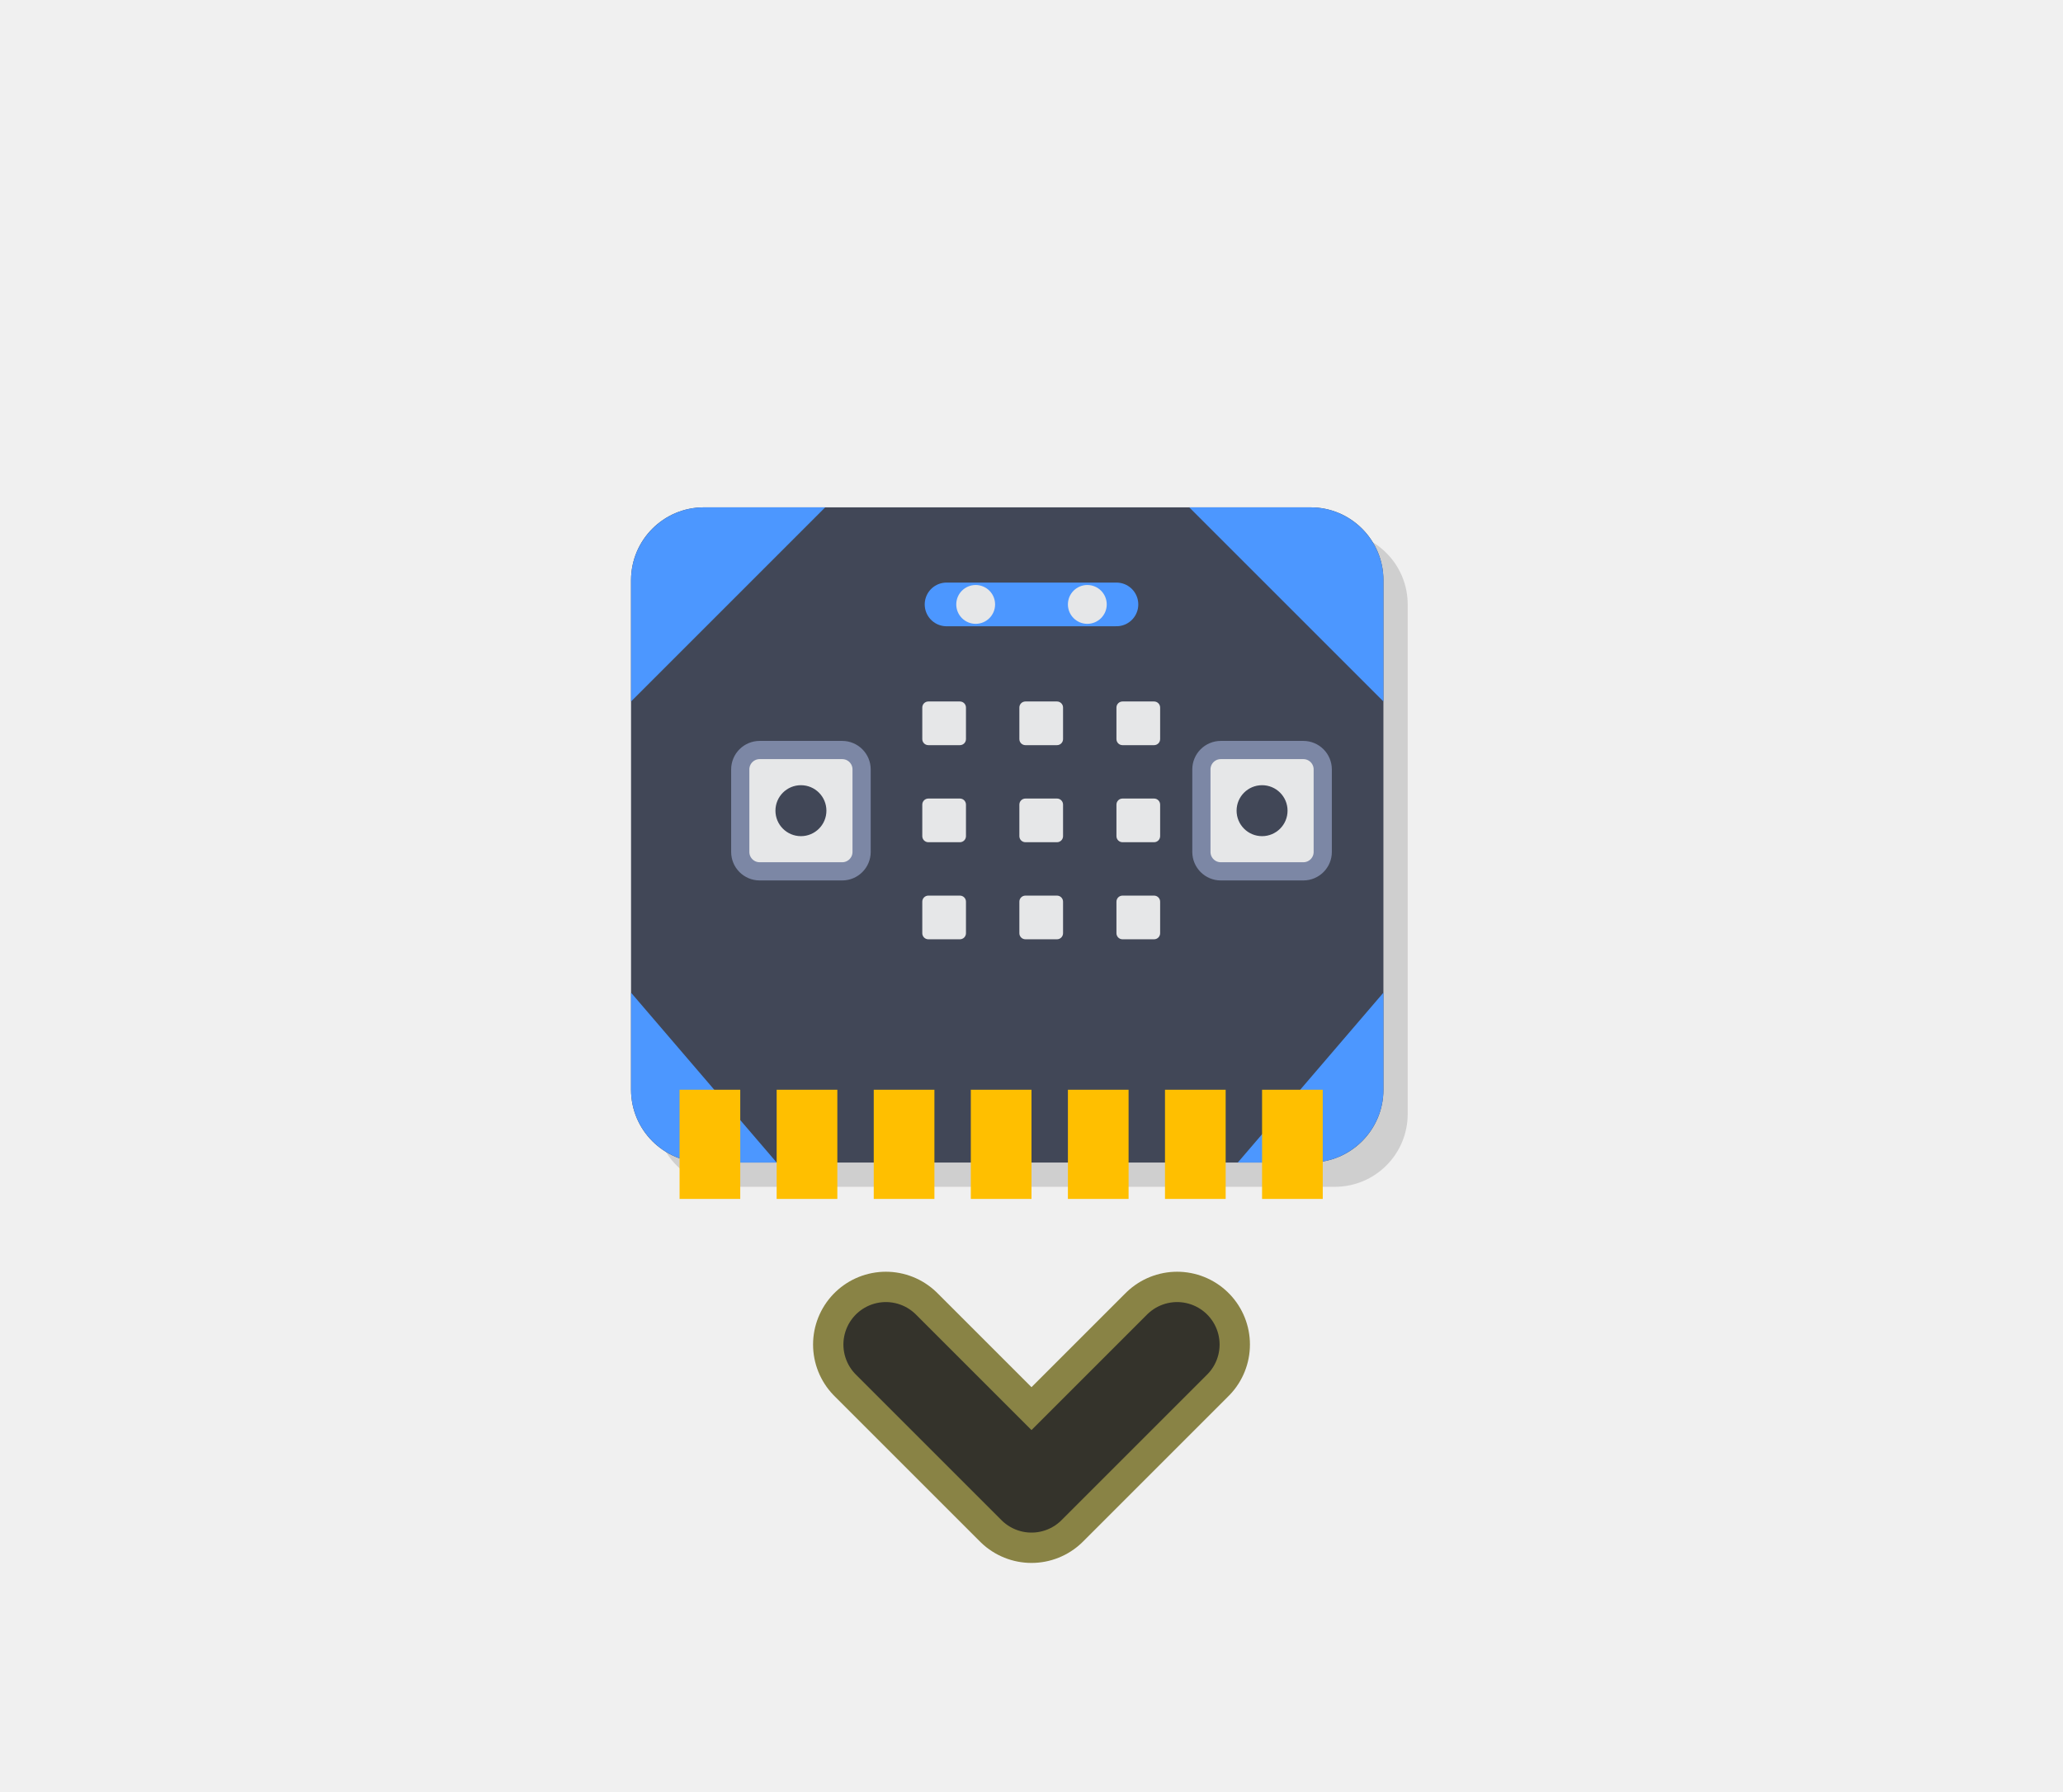
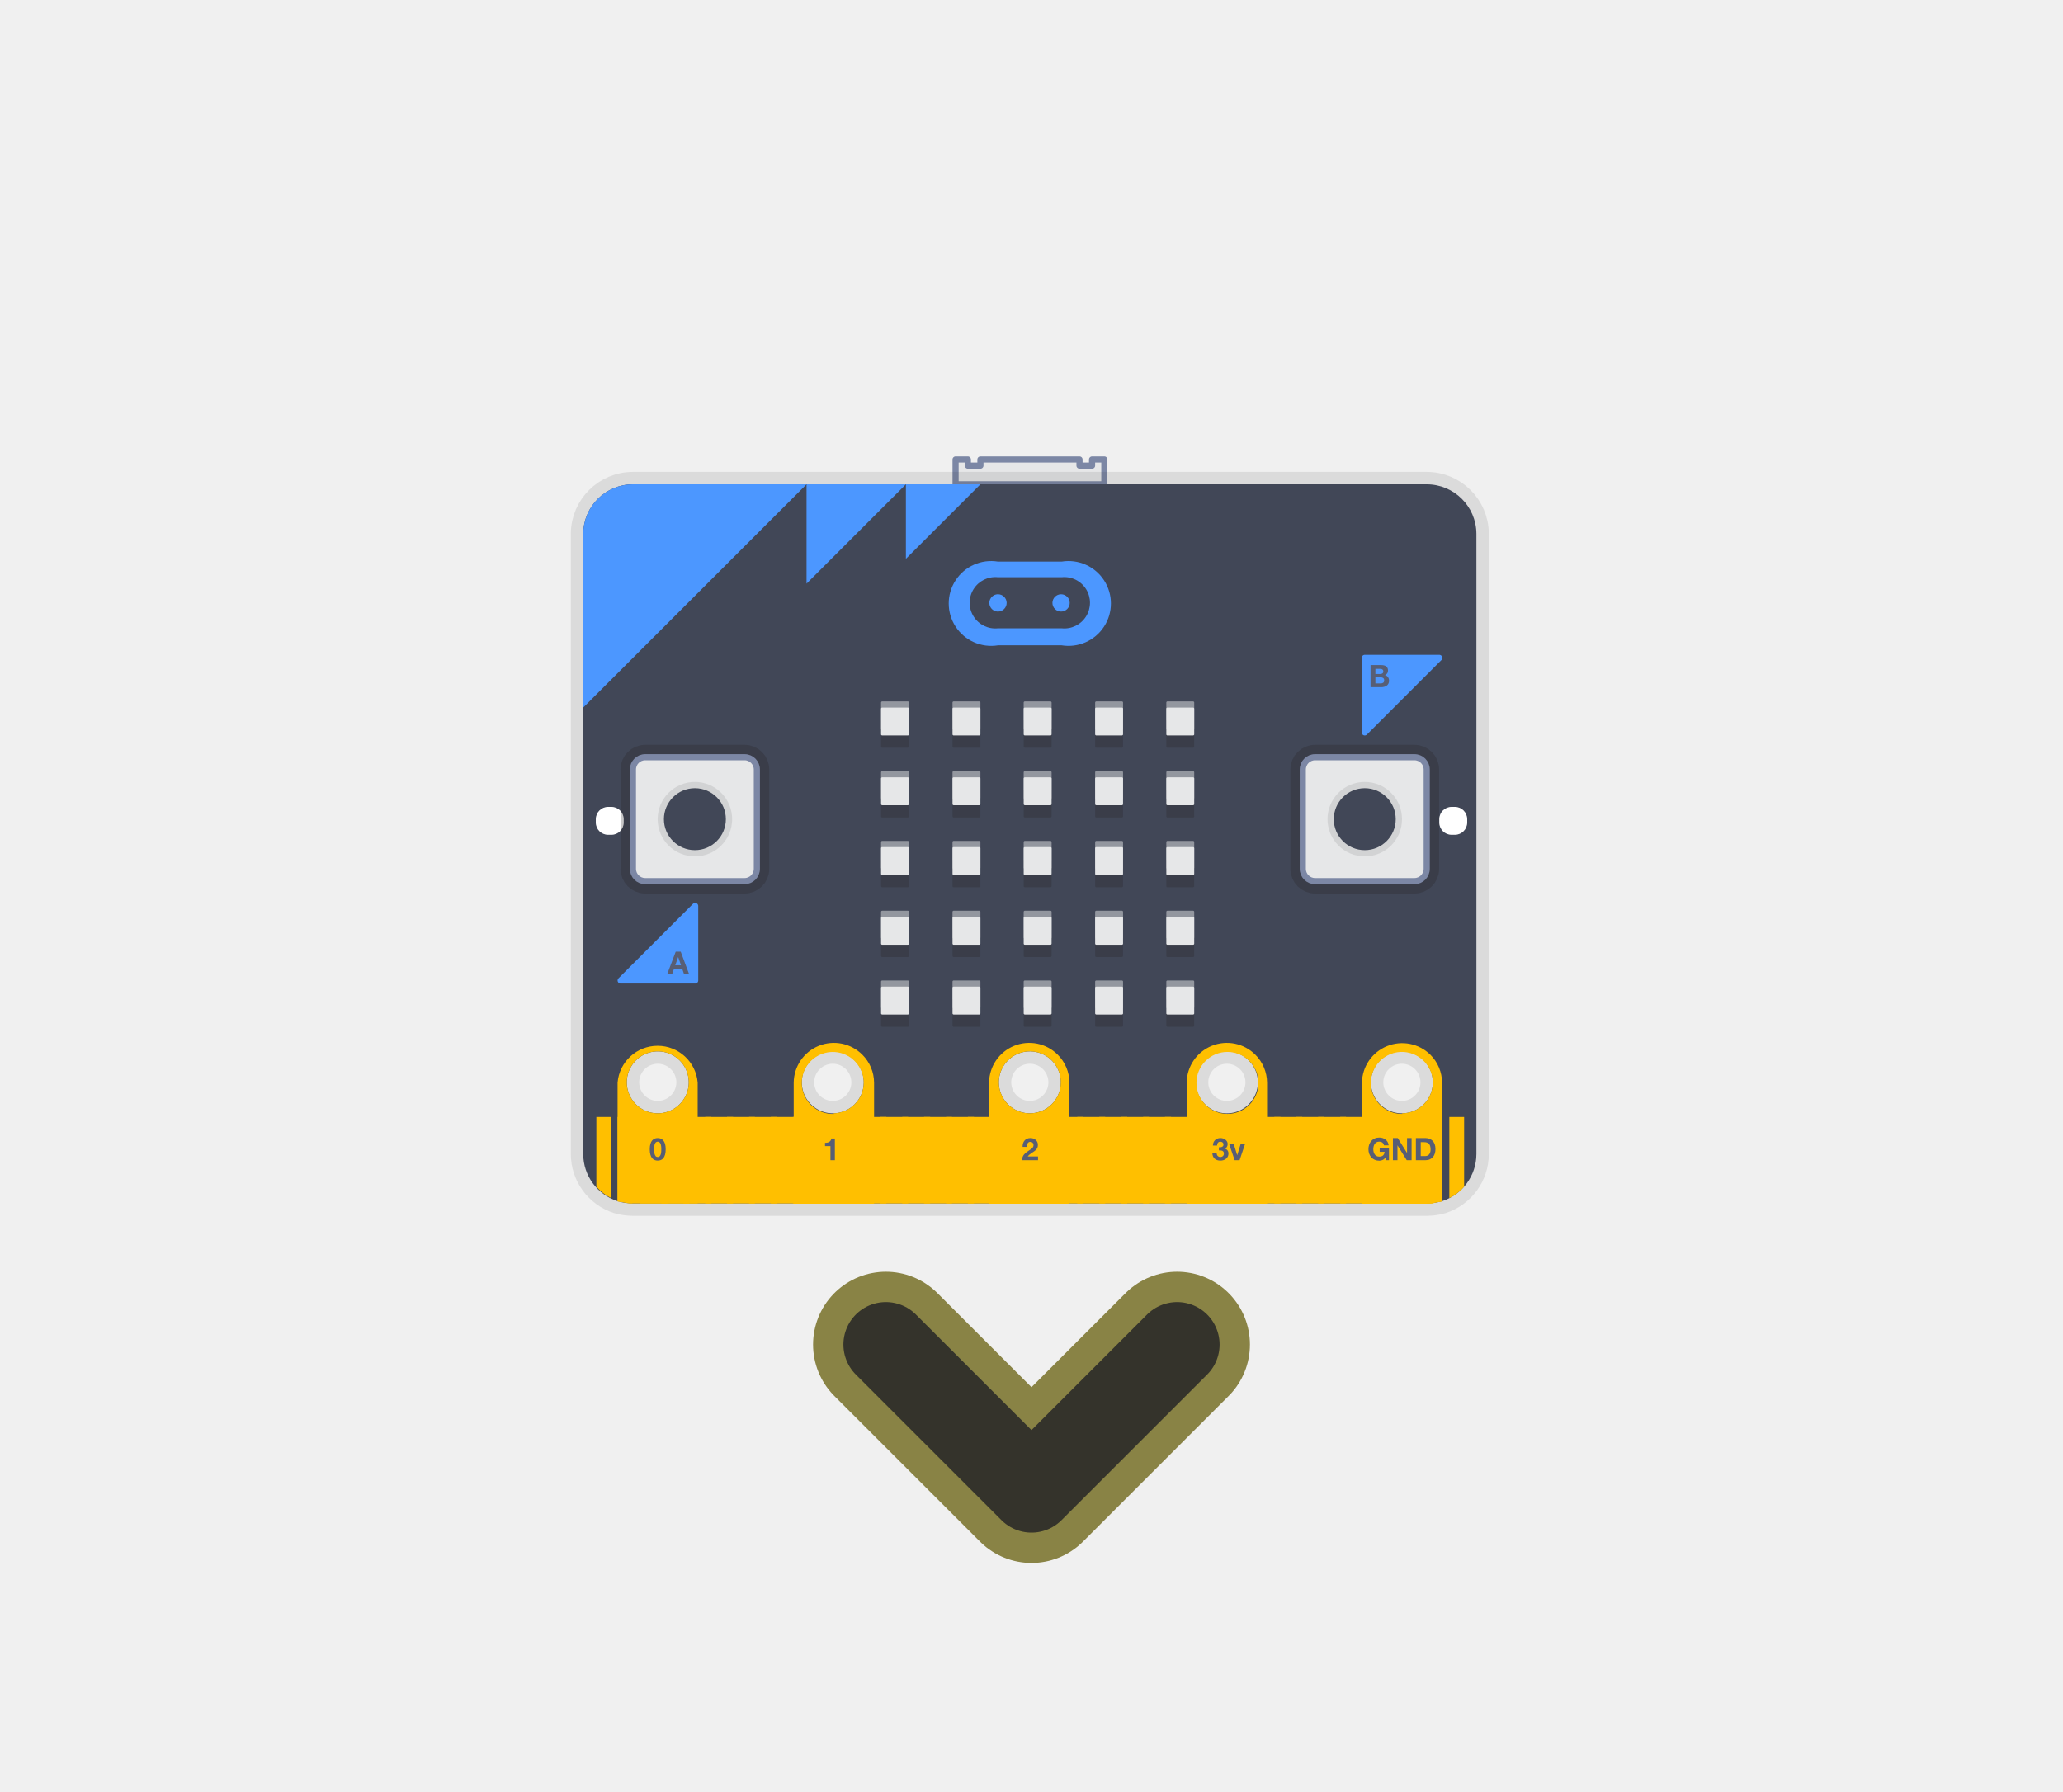
<svg xmlns="http://www.w3.org/2000/svg" width="76" height="66" viewBox="0 0 85 66">
-   <g transform="translate(42.5 33) rotate(0) translate(-42.5 -33)">
-     <rect x="27" y="18" width="31" height="27" rx="3" fill="#231f20" opacity="0.16" />
-     <rect x="26" y="17" width="31" height="27" rx="3" fill="#414757" />
-     <path d="M26 25v-5c0-1.65 1.35-3 3-3h5z" fill="#4c97ff" />
-     <path d="M49 17h5c1.65 0 3 1.35 3 3v5z" fill="#4c97ff" />
-     <path d="M26 37l6 7h-3c-1.65 0-3-1.35-3-3z" fill="#4c97ff" />
-     <path d="M57 37v4c0 1.65-1.35 3-3 3h-3z" fill="#4c97ff" />
-     <rect x="30.5" y="27" width="5" height="5" rx="0.8" fill="#e6e7e8" stroke="#7c87a5" stroke-width="0.75" />
-     <rect x="49.5" y="27" width="5" height="5" rx="0.8" fill="#e6e7e8" stroke="#7c87a5" stroke-width="0.75" />
-     <circle cx="33" cy="29.5" r="1.05" fill="#414757" />
-     <circle cx="52" cy="29.5" r="1.05" fill="#414757" />
-     <g fill="#e6e7e8">
-       <rect x="38" y="25" width="1.8" height="1.8" rx="0.25" />
-       <rect x="42" y="25" width="1.8" height="1.8" rx="0.25" />
-       <rect x="46" y="25" width="1.8" height="1.8" rx="0.25" />
-       <rect x="38" y="29" width="1.8" height="1.8" rx="0.25" />
-       <rect x="42" y="29" width="1.8" height="1.8" rx="0.25" />
-       <rect x="46" y="29" width="1.8" height="1.8" rx="0.25" />
-       <rect x="38" y="33" width="1.8" height="1.8" rx="0.25" />
-       <rect x="42" y="33" width="1.8" height="1.8" rx="0.25" />
-       <rect x="46" y="33" width="1.8" height="1.8" rx="0.25" />
+   <g data-microbit-source="microbit-small" data-microbit-source-sha256="14969a60ff02ae6d1fe734ed2af0fe4256166daf076c23230fe4f36075c21646" transform="translate(42.5 31) scale(1.15) translate(-20 -20)">
+     <g stroke="none" stroke-width="1" fill="none" fill-rule="evenodd">
+       <g transform="translate(3.5, 6)">
+         <polygon stroke="#7C87A5" stroke-width="0.22" fill="#E6E7E8" fill-rule="nonzero" stroke-linecap="round" stroke-linejoin="round" points="19.11 0.11 19.11 1 13.78 1 13.78 0.11 14.22 0.11 14.22 0.33 14.67 0.33 14.67 0.11 18.22 0.11 18.22 0.33 18.67 0.33 18.67 0.11" />
+         <path d="M30.66,1 L2.22,1 C1.241,1 0.446,1.791 0.44,2.77 L0.44,25 C0.441,25.77 0.938,26.452 1.67,26.69 C1.849,26.742 2.034,26.769 2.22,26.77 L30.66,26.77 C30.846,26.769 31.031,26.742 31.21,26.69 C31.942,26.452 32.439,25.77 32.44,25 L32.44,2.77 C32.434,1.791 31.639,1 30.66,1 Z M3.11,23.54 C2.713,23.54 2.347,23.328 2.149,22.985 C1.95,22.642 1.95,22.218 2.149,21.875 C2.347,21.532 2.713,21.32 3.11,21.32 C3.507,21.32 3.873,21.532 4.071,21.875 C4.27,22.218 4.27,22.642 4.071,22.985 C3.873,23.328 3.507,23.54 3.11,23.54 Z M9.38,23.54 C8.93,23.54 8.525,23.268 8.354,22.852 C8.182,22.436 8.279,21.958 8.599,21.642 C8.918,21.325 9.397,21.232 9.812,21.407 C10.226,21.582 10.494,21.99 10.49,22.44 C10.485,23.049 9.989,23.54 9.38,23.54 Z M16.44,23.54 C15.99,23.54 15.585,23.268 15.414,22.852 C15.242,22.436 15.339,21.958 15.659,21.642 C15.978,21.325 16.457,21.232 16.872,21.407 C17.286,21.582 17.554,21.99 17.55,22.44 C17.545,23.049 17.049,23.54 16.44,23.54 Z M23.5,23.54 C23.103,23.54 22.737,23.328 22.539,22.985 C22.34,22.642 22.34,22.218 22.539,21.875 C22.737,21.532 23.103,21.32 23.5,21.32 C23.897,21.32 24.263,21.532 24.461,21.875 C24.66,22.218 24.66,22.642 24.461,22.985 C24.263,23.328 23.897,23.54 23.5,23.54 Z M29.77,23.54 C29.32,23.54 28.915,23.268 28.744,22.852 C28.572,22.436 28.669,21.958 28.989,21.642 C29.308,21.325 29.787,21.232 30.202,21.407 C30.616,21.582 30.884,21.99 30.88,22.44 C30.875,23.049 30.379,23.54 29.77,23.54 Z" stroke="#231F20" stroke-width="0.89" fill="#231F20" fill-rule="nonzero" opacity="0.1" />
+         <path d="M30.66,1 L2.22,1 C1.241,1 0.446,1.791 0.44,2.77 L0.44,25 C0.441,25.77 0.938,26.452 1.67,26.69 C1.849,26.742 2.034,26.769 2.22,26.77 L30.66,26.77 C30.846,26.769 31.031,26.742 31.21,26.69 C31.942,26.452 32.439,25.77 32.44,25 L32.44,2.77 C32.434,1.791 31.639,1 30.66,1 Z M3.11,23.54 C2.713,23.54 2.347,23.328 2.149,22.985 C1.95,22.642 1.95,22.218 2.149,21.875 C2.347,21.532 2.713,21.32 3.11,21.32 C3.507,21.32 3.873,21.532 4.071,21.875 C4.27,22.218 4.27,22.642 4.071,22.985 C3.873,23.328 3.507,23.54 3.11,23.54 Z M9.38,23.54 C8.93,23.54 8.525,23.268 8.354,22.852 C8.182,22.436 8.279,21.958 8.599,21.642 C8.918,21.325 9.397,21.232 9.812,21.407 C10.226,21.582 10.494,21.99 10.49,22.44 C10.485,23.049 9.989,23.54 9.38,23.54 Z M16.44,23.54 C15.99,23.54 15.585,23.268 15.414,22.852 C15.242,22.436 15.339,21.958 15.659,21.642 C15.978,21.325 16.457,21.232 16.872,21.407 C17.286,21.582 17.554,21.99 17.55,22.44 C17.545,23.049 17.049,23.54 16.44,23.54 Z M23.5,23.54 C23.103,23.54 22.737,23.328 22.539,22.985 C22.34,22.642 22.34,22.218 22.539,21.875 C22.737,21.532 23.103,21.32 23.5,21.32 C23.897,21.32 24.263,21.532 24.461,21.875 C24.66,22.218 24.66,22.642 24.461,22.985 C24.263,23.328 23.897,23.54 23.5,23.54 Z M29.77,23.54 C29.32,23.54 28.915,23.268 28.744,22.852 C28.572,22.436 28.669,21.958 28.989,21.642 C29.308,21.325 29.787,21.232 30.202,21.407 C30.616,21.582 30.884,21.99 30.88,22.44 C30.875,23.049 30.379,23.54 29.77,23.54 Z" fill="#414757" fill-rule="nonzero" />
+         <path d="M0.44,9 L0.44,2.77 C0.446,1.791 1.241,1 2.22,1 L8.44,1 L0.44,9 Z" fill="#4C97FF" fill-rule="nonzero" />
+         <polygon fill="#4C97FF" fill-rule="nonzero" points="8.44 4.56 8.44 1 12 1" />
+         <polygon fill="#4C97FF" fill-rule="nonzero" points="12 3.67 12 1 14.67 1" />
+         <polygon stroke="#4C97FF" stroke-width="0.22" fill="#4C97FF" fill-rule="nonzero" stroke-linecap="round" stroke-linejoin="round" points="28.44 9.89 28.44 7.22 31.11 7.22" />
+         <polygon stroke="#4C97FF" stroke-width="0.22" fill="#4C97FF" fill-rule="nonzero" stroke-linecap="round" stroke-linejoin="round" points="4.45 16.11 4.45 18.78 1.78 18.78" />
+         <rect fill="#FFFFFF" fill-rule="nonzero" x="0.89" y="12.56" width="1" height="1" rx="0.44" />
+         <rect fill="#FFFFFF" fill-rule="nonzero" x="31.11" y="12.56" width="1" height="1" rx="0.44" />
+         <path d="M17.56,5.56 C17.731,5.56 17.87,5.421 17.87,5.25 C17.87,5.079 17.731,4.94 17.56,4.94 C17.389,4.94 17.25,5.079 17.25,5.25 C17.25,5.421 17.389,5.56 17.56,5.56" fill="#4C97FF" fill-rule="nonzero" />
+         <path d="M15.3,4.94 C15.189,4.94 15.087,4.999 15.032,5.095 C14.976,5.191 14.976,5.309 15.032,5.405 C15.087,5.501 15.189,5.56 15.3,5.56 C15.471,5.56 15.61,5.421 15.61,5.25 C15.61,5.079 15.471,4.94 15.3,4.94" fill="#4C97FF" fill-rule="nonzero" />
+         <path d="M15.3,4.33 C14.95,4.293 14.61,4.459 14.424,4.758 C14.238,5.056 14.238,5.434 14.424,5.732 C14.61,6.031 14.95,6.197 15.3,6.16 L17.58,6.16 C17.93,6.197 18.27,6.031 18.456,5.732 C18.642,5.434 18.642,5.056 18.456,4.758 C18.27,4.459 17.93,4.293 17.58,4.33 L15.3,4.33 M17.58,6.77 L15.3,6.77 C14.706,6.867 14.11,6.605 13.781,6.1 C13.452,5.596 13.452,4.944 13.781,4.44 C14.11,3.935 14.706,3.673 15.3,3.77 L17.58,3.77 C18.174,3.673 18.77,3.935 19.099,4.44 C19.428,4.944 19.428,5.596 19.099,6.1 C18.77,6.605 18.174,6.867 17.58,6.77" fill="#4C97FF" fill-rule="nonzero" />
+         <rect stroke="#231F20" stroke-width="0.89" fill="#231F20" fill-rule="nonzero" opacity="0.25" stroke-linecap="round" stroke-linejoin="round" x="2.22" y="10.78" width="4.44" height="4.44" rx="0.44" />
+         <rect stroke="#7C87A5" stroke-width="0.22" fill="#E6E7E8" fill-rule="nonzero" stroke-linecap="round" stroke-linejoin="round" x="2.22" y="10.78" width="4.44" height="4.44" rx="0.44" />
+         <circle stroke="#231F20" stroke-width="0.67" fill="#231F20" fill-rule="nonzero" opacity="0.1" cx="4.44" cy="13" r="1" />
+         <circle stroke="#414757" stroke-width="0.22" fill="#414757" fill-rule="nonzero" cx="4.44" cy="13" r="1" />
+         <rect stroke="#231F20" stroke-width="0.89" fill="#231F20" fill-rule="nonzero" opacity="0.25" stroke-linecap="round" stroke-linejoin="round" x="26.22" y="10.78" width="4.44" height="4.44" rx="0.44" />
+         <rect stroke="#7C87A5" stroke-width="0.22" fill="#E6E7E8" fill-rule="nonzero" stroke-linecap="round" stroke-linejoin="round" x="26.22" y="10.78" width="4.44" height="4.44" rx="0.44" />
+         <circle stroke="#231F20" stroke-width="0.67" fill="#231F20" fill-rule="nonzero" opacity="0.1" cx="28.44" cy="13" r="1" />
+         <circle stroke="#414757" stroke-width="0.22" fill="#414757" fill-rule="nonzero" cx="28.44" cy="13" r="1" />
+         <g opacity="0.5" transform="translate(11, 8)" fill="#E6E7E8" fill-rule="nonzero">
+           <rect x="0.11" y="0.78" width="1" height="1" rx="0.04" />
+         </g>
+         <g opacity="0.25" transform="translate(11, 9)" fill="#231F20" fill-rule="nonzero">
+           <rect x="0.11" y="0.44" width="1" height="1" rx="0.04" />
+         </g>
+         <rect fill="#E6E7E8" fill-rule="nonzero" x="11.11" y="9" width="1" height="1" rx="0.04" />
+         <g opacity="0.5" transform="translate(13, 8)" fill="#E6E7E8" fill-rule="nonzero">
+           <rect x="0.67" y="0.78" width="1" height="1" rx="0.04" />
+         </g>
+         <g opacity="0.25" transform="translate(13, 9)" fill="#231F20" fill-rule="nonzero">
+           <rect x="0.67" y="0.44" width="1" height="1" rx="0.04" />
+         </g>
+         <rect fill="#E6E7E8" fill-rule="nonzero" x="13.67" y="9" width="1" height="1" rx="0.04" />
+         <g opacity="0.5" transform="translate(16, 8)" fill="#E6E7E8" fill-rule="nonzero">
+           <rect x="0.22" y="0.78" width="1" height="1" rx="0.04" />
+         </g>
+         <g opacity="0.25" transform="translate(16, 9)" fill="#231F20" fill-rule="nonzero">
+           <rect x="0.22" y="0.44" width="1" height="1" rx="0.04" />
+         </g>
+         <rect fill="#E6E7E8" fill-rule="nonzero" x="16.22" y="9" width="1" height="1" rx="0.04" />
+         <g opacity="0.5" transform="translate(18, 8)" fill="#E6E7E8" fill-rule="nonzero">
+           <rect x="0.78" y="0.78" width="1" height="1" rx="0.04" />
+         </g>
+         <g opacity="0.25" transform="translate(18, 9)" fill="#231F20" fill-rule="nonzero">
+           <rect x="0.78" y="0.44" width="1" height="1" rx="0.04" />
+         </g>
+         <rect fill="#E6E7E8" fill-rule="nonzero" x="18.78" y="9" width="1" height="1" rx="0.04" />
+         <g opacity="0.5" transform="translate(21, 8)" fill="#E6E7E8" fill-rule="nonzero">
+           <rect x="0.33" y="0.78" width="1" height="1" rx="0.04" />
+         </g>
+         <g opacity="0.25" transform="translate(21, 9)" fill="#231F20" fill-rule="nonzero">
+           <rect x="0.33" y="0.44" width="1" height="1" rx="0.04" />
+         </g>
+         <rect fill="#E6E7E8" fill-rule="nonzero" x="21.33" y="9" width="1" height="1" rx="0.04" />
+         <g opacity="0.5" transform="translate(11, 11)" fill="#E6E7E8" fill-rule="nonzero">
+           <rect x="0.11" y="0.28" width="1" height="1" rx="0.04" />
+         </g>
+         <g opacity="0.25" transform="translate(11, 11)" fill="#231F20" fill-rule="nonzero">
+           <rect x="0.11" y="0.94" width="1" height="1" rx="0.04" />
+         </g>
+         <rect fill="#E6E7E8" fill-rule="nonzero" x="11.11" y="11.5" width="1" height="1" rx="0.04" />
+         <g opacity="0.5" transform="translate(13, 11)" fill="#E6E7E8" fill-rule="nonzero">
+           <rect x="0.67" y="0.28" width="1" height="1" rx="0.04" />
+         </g>
+         <g opacity="0.25" transform="translate(13, 11)" fill="#231F20" fill-rule="nonzero">
+           <rect x="0.67" y="0.94" width="1" height="1" rx="0.04" />
+         </g>
+         <rect fill="#E6E7E8" fill-rule="nonzero" x="13.67" y="11.5" width="1" height="1" rx="0.04" />
+         <g opacity="0.5" transform="translate(16, 11)" fill="#E6E7E8" fill-rule="nonzero">
+           <rect x="0.22" y="0.28" width="1" height="1" rx="0.04" />
+         </g>
+         <g opacity="0.25" transform="translate(16, 11)" fill="#231F20" fill-rule="nonzero">
+           <rect x="0.22" y="0.94" width="1" height="1" rx="0.04" />
+         </g>
+         <rect fill="#E6E7E8" fill-rule="nonzero" x="16.22" y="11.5" width="1" height="1" rx="0.04" />
+         <g opacity="0.5" transform="translate(18, 11)" fill="#E6E7E8" fill-rule="nonzero">
+           <rect x="0.78" y="0.28" width="1" height="1" rx="0.04" />
+         </g>
+         <g opacity="0.25" transform="translate(18, 11)" fill="#231F20" fill-rule="nonzero">
+           <rect x="0.78" y="0.94" width="1" height="1" rx="0.04" />
+         </g>
+         <rect fill="#E6E7E8" fill-rule="nonzero" x="18.78" y="11.5" width="1" height="1" rx="0.04" />
+         <g opacity="0.5" transform="translate(21, 11)" fill="#E6E7E8" fill-rule="nonzero">
+           <rect x="0.33" y="0.28" width="1" height="1" rx="0.04" />
+         </g>
+         <g opacity="0.25" transform="translate(21, 11)" fill="#231F20" fill-rule="nonzero">
+           <rect x="0.33" y="0.94" width="1" height="1" rx="0.04" />
+         </g>
+         <rect fill="#E6E7E8" fill-rule="nonzero" x="21.33" y="11.5" width="1" height="1" rx="0.04" />
+         <g opacity="0.5" transform="translate(11, 13)" fill="#E6E7E8" fill-rule="nonzero">
+           <rect x="0.11" y="0.78" width="1" height="1" rx="0.04" />
+         </g>
+         <g opacity="0.25" transform="translate(11, 14)" fill="#231F20" fill-rule="nonzero">
+           <rect x="0.11" y="0.44" width="1" height="1" rx="0.04" />
+         </g>
+         <rect fill="#E6E7E8" fill-rule="nonzero" x="11.11" y="14" width="1" height="1" rx="0.04" />
+         <g opacity="0.5" transform="translate(13, 13)" fill="#E6E7E8" fill-rule="nonzero">
+           <rect x="0.67" y="0.78" width="1" height="1" rx="0.04" />
+         </g>
+         <g opacity="0.25" transform="translate(13, 14)" fill="#231F20" fill-rule="nonzero">
+           <rect x="0.67" y="0.44" width="1" height="1" rx="0.04" />
+         </g>
+         <rect fill="#E6E7E8" fill-rule="nonzero" x="13.67" y="14" width="1" height="1" rx="0.04" />
+         <g opacity="0.5" transform="translate(16, 13)" fill="#E6E7E8" fill-rule="nonzero">
+           <rect x="0.22" y="0.78" width="1" height="1" rx="0.04" />
+         </g>
+         <g opacity="0.25" transform="translate(16, 14)" fill="#231F20" fill-rule="nonzero">
+           <rect x="0.22" y="0.44" width="1" height="1" rx="0.04" />
+         </g>
+         <rect fill="#E6E7E8" fill-rule="nonzero" x="16.22" y="14" width="1" height="1" rx="0.04" />
+         <g opacity="0.5" transform="translate(18, 13)" fill="#E6E7E8" fill-rule="nonzero">
+           <rect x="0.78" y="0.78" width="1" height="1" rx="0.04" />
+         </g>
+         <g opacity="0.25" transform="translate(18, 14)" fill="#231F20" fill-rule="nonzero">
+           <rect x="0.78" y="0.44" width="1" height="1" rx="0.04" />
+         </g>
+         <rect fill="#E6E7E8" fill-rule="nonzero" x="18.78" y="14" width="1" height="1" rx="0.04" />
+         <g opacity="0.5" transform="translate(21, 13)" fill="#E6E7E8" fill-rule="nonzero">
+           <rect x="0.33" y="0.78" width="1" height="1" rx="0.04" />
+         </g>
+         <g opacity="0.25" transform="translate(21, 14)" fill="#231F20" fill-rule="nonzero">
+           <rect x="0.33" y="0.44" width="1" height="1" rx="0.04" />
+         </g>
+         <rect fill="#E6E7E8" fill-rule="nonzero" x="21.33" y="14" width="1" height="1" rx="0.04" />
+         <g opacity="0.5" transform="translate(11, 16)" fill="#E6E7E8" fill-rule="nonzero">
+           <rect x="0.11" y="0.28" width="1" height="1" rx="0.04" />
+         </g>
+         <g opacity="0.25" transform="translate(11, 16)" fill="#231F20" fill-rule="nonzero">
+           <rect x="0.11" y="0.94" width="1" height="1" rx="0.04" />
+         </g>
+         <rect fill="#E6E7E8" fill-rule="nonzero" x="11.11" y="16.5" width="1" height="1" rx="0.04" />
+         <g opacity="0.5" transform="translate(13, 16)" fill="#E6E7E8" fill-rule="nonzero">
+           <rect x="0.67" y="0.28" width="1" height="1" rx="0.04" />
+         </g>
+         <g opacity="0.25" transform="translate(13, 16)" fill="#231F20" fill-rule="nonzero">
+           <rect x="0.67" y="0.94" width="1" height="1" rx="0.04" />
+         </g>
+         <rect fill="#E6E7E8" fill-rule="nonzero" x="13.67" y="16.5" width="1" height="1" rx="0.04" />
+         <g opacity="0.5" transform="translate(16, 16)" fill="#E6E7E8" fill-rule="nonzero">
+           <rect x="0.22" y="0.28" width="1" height="1" rx="0.04" />
+         </g>
+         <g opacity="0.25" transform="translate(16, 16)" fill="#231F20" fill-rule="nonzero">
+           <rect x="0.22" y="0.94" width="1" height="1" rx="0.04" />
+         </g>
+         <rect fill="#E6E7E8" fill-rule="nonzero" x="16.22" y="16.5" width="1" height="1" rx="0.04" />
+         <g opacity="0.5" transform="translate(18, 16)" fill="#E6E7E8" fill-rule="nonzero">
+           <rect x="0.78" y="0.28" width="1" height="1" rx="0.04" />
+         </g>
+         <g opacity="0.25" transform="translate(18, 16)" fill="#231F20" fill-rule="nonzero">
+           <rect x="0.78" y="0.94" width="1" height="1" rx="0.04" />
+         </g>
+         <rect fill="#E6E7E8" fill-rule="nonzero" x="18.78" y="16.5" width="1" height="1" rx="0.04" />
+         <g opacity="0.5" transform="translate(21, 16)" fill="#E6E7E8" fill-rule="nonzero">
+           <rect x="0.33" y="0.28" width="1" height="1" rx="0.04" />
+         </g>
+         <g opacity="0.25" transform="translate(21, 16)" fill="#231F20" fill-rule="nonzero">
+           <rect x="0.33" y="0.94" width="1" height="1" rx="0.04" />
+         </g>
+         <rect fill="#E6E7E8" fill-rule="nonzero" x="21.33" y="16.5" width="1" height="1" rx="0.04" />
+         <g opacity="0.5" transform="translate(11, 18)" fill="#E6E7E8" fill-rule="nonzero">
+           <rect x="0.11" y="0.78" width="1" height="1" rx="0.04" />
+         </g>
+         <g opacity="0.25" transform="translate(11, 19)" fill="#231F20" fill-rule="nonzero">
+           <rect x="0.11" y="0.44" width="1" height="1" rx="0.04" />
+         </g>
+         <rect fill="#E6E7E8" fill-rule="nonzero" x="11.11" y="19" width="1" height="1" rx="0.04" />
+         <g opacity="0.5" transform="translate(13, 18)" fill="#E6E7E8" fill-rule="nonzero">
+           <rect x="0.67" y="0.78" width="1" height="1" rx="0.04" />
+         </g>
+         <g opacity="0.25" transform="translate(13, 19)" fill="#231F20" fill-rule="nonzero">
+           <rect x="0.67" y="0.44" width="1" height="1" rx="0.04" />
+         </g>
+         <rect fill="#E6E7E8" fill-rule="nonzero" x="13.67" y="19" width="1" height="1" rx="0.04" />
+         <g opacity="0.5" transform="translate(16, 18)" fill="#E6E7E8" fill-rule="nonzero">
+           <rect x="0.22" y="0.78" width="1" height="1" rx="0.04" />
+         </g>
+         <g opacity="0.25" transform="translate(16, 19)" fill="#231F20" fill-rule="nonzero">
+           <rect x="0.22" y="0.44" width="1" height="1" rx="0.04" />
+         </g>
+         <rect fill="#E6E7E8" fill-rule="nonzero" x="16.22" y="19" width="1" height="1" rx="0.04" />
+         <g opacity="0.5" transform="translate(18, 18)" fill="#E6E7E8" fill-rule="nonzero">
+           <rect x="0.78" y="0.78" width="1" height="1" rx="0.04" />
+         </g>
+         <g opacity="0.25" transform="translate(18, 19)" fill="#231F20" fill-rule="nonzero">
+           <rect x="0.78" y="0.44" width="1" height="1" rx="0.04" />
+         </g>
+         <rect fill="#E6E7E8" fill-rule="nonzero" x="18.78" y="19" width="1" height="1" rx="0.04" />
+         <g opacity="0.5" transform="translate(21, 18)" fill="#E6E7E8" fill-rule="nonzero">
+           <rect x="0.33" y="0.78" width="1" height="1" rx="0.04" />
+         </g>
+         <g opacity="0.25" transform="translate(21, 19)" fill="#231F20" fill-rule="nonzero">
+           <rect x="0.33" y="0.44" width="1" height="1" rx="0.04" />
+         </g>
+         <rect fill="#E6E7E8" fill-rule="nonzero" x="21.33" y="19" width="1" height="1" rx="0.04" />
+         <path d="M1.44,23.67 L1.44,26.58 C1.239,26.479 1.059,26.339 0.91,26.17 L0.91,23.67 L1.44,23.67 Z" fill="#FFBF00" fill-rule="nonzero" />
+         <polygon fill="#FFBF00" fill-rule="nonzero" points="2.08 26.77 2.2 26.77 2.2 23.67 1.67 23.67 1.67 26.69" />
+         <rect fill="#FFBF00" fill-rule="nonzero" x="2.46" y="23.67" width="1" height="3.1" />
+         <rect fill="#FFBF00" fill-rule="nonzero" x="3.24" y="23.67" width="1" height="3.1" />
+         <rect fill="#FFBF00" fill-rule="nonzero" x="4.03" y="23.67" width="1" height="3.1" />
+         <rect fill="#FFBF00" fill-rule="nonzero" x="4.81" y="23.67" width="1" height="3.1" />
+         <rect fill="#FFBF00" fill-rule="nonzero" x="5.59" y="23.67" width="1" height="3.1" />
+         <rect fill="#FFBF00" fill-rule="nonzero" x="6.38" y="23.67" width="1" height="3.1" />
+         <rect fill="#FFBF00" fill-rule="nonzero" x="7.16" y="23.67" width="1" height="3.1" />
+         <rect fill="#FFBF00" fill-rule="nonzero" x="7.95" y="23.67" width="1" height="3.1" />
+         <rect fill="#FFBF00" fill-rule="nonzero" x="8.73" y="23.67" width="1" height="3.1" />
+         <rect fill="#FFBF00" fill-rule="nonzero" x="9.52" y="23.67" width="1" height="3.1" />
+         <rect fill="#FFBF00" fill-rule="nonzero" x="10.3" y="23.67" width="1" height="3.1" />
+         <rect fill="#FFBF00" fill-rule="nonzero" x="11.08" y="23.67" width="1" height="3.1" />
+         <rect fill="#FFBF00" fill-rule="nonzero" x="11.87" y="23.67" width="1" height="3.1" />
+         <rect fill="#FFBF00" fill-rule="nonzero" x="12.65" y="23.67" width="1" height="3.1" />
+         <rect fill="#FFBF00" fill-rule="nonzero" x="13.44" y="23.67" width="1" height="3.1" />
+         <rect fill="#FFBF00" fill-rule="nonzero" x="14.22" y="23.67" width="1" height="3.1" />
+         <rect fill="#FFBF00" fill-rule="nonzero" x="15.01" y="23.67" width="1" height="3.1" />
+         <rect fill="#FFBF00" fill-rule="nonzero" x="15.79" y="23.67" width="1" height="3.1" />
+         <rect fill="#FFBF00" fill-rule="nonzero" x="16.58" y="23.67" width="1" height="3.1" />
+         <rect fill="#FFBF00" fill-rule="nonzero" x="17.36" y="23.67" width="1" height="3.1" />
+         <rect fill="#FFBF00" fill-rule="nonzero" x="18.14" y="23.67" width="1" height="3.1" />
+         <rect fill="#FFBF00" fill-rule="nonzero" x="18.93" y="23.67" width="1" height="3.1" />
+         <rect fill="#FFBF00" fill-rule="nonzero" x="19.71" y="23.67" width="1" height="3.1" />
+         <rect fill="#FFBF00" fill-rule="nonzero" x="20.5" y="23.67" width="1" height="3.1" />
+         <rect fill="#FFBF00" fill-rule="nonzero" x="21.28" y="23.67" width="1" height="3.1" />
+         <rect fill="#FFBF00" fill-rule="nonzero" x="22.06" y="23.67" width="1" height="3.1" />
+         <rect fill="#FFBF00" fill-rule="nonzero" x="22.85" y="23.67" width="1" height="3.1" />
+         <rect fill="#FFBF00" fill-rule="nonzero" x="23.63" y="23.67" width="1" height="3.1" />
+         <rect fill="#FFBF00" fill-rule="nonzero" x="24.42" y="23.67" width="1" height="3.1" />
+         <rect fill="#FFBF00" fill-rule="nonzero" x="25.2" y="23.67" width="1" height="3.1" />
+         <rect fill="#FFBF00" fill-rule="nonzero" x="25.99" y="23.67" width="1" height="3.1" />
+         <rect fill="#FFBF00" fill-rule="nonzero" x="26.77" y="23.67" width="1" height="3.1" />
+         <rect fill="#FFBF00" fill-rule="nonzero" x="27.56" y="23.67" width="1" height="3.1" />
+         <rect fill="#FFBF00" fill-rule="nonzero" x="28.34" y="23.67" width="1" height="3.1" />
+         <rect fill="#FFBF00" fill-rule="nonzero" x="29.12" y="23.67" width="1" height="3.1" />
+         <rect fill="#FFBF00" fill-rule="nonzero" x="29.91" y="23.67" width="1" height="3.1" />
+         <polygon fill="#FFBF00" fill-rule="nonzero" points="30.81 26.77 30.69 26.77 30.69 23.67 31.22 23.67 31.22 26.69" />
+         <path d="M32,23.67 L32,26.17 C31.851,26.339 31.671,26.479 31.47,26.58 L31.47,23.67 L32,23.67 Z" fill="#FFBF00" fill-rule="nonzero" />
+         <path d="M3.11,23.54 C2.713,23.54 2.347,23.328 2.149,22.985 C1.95,22.642 1.95,22.218 2.149,21.875 C2.347,21.532 2.713,21.32 3.11,21.32 C3.507,21.32 3.873,21.532 4.071,21.875 C4.27,22.218 4.27,22.642 4.071,22.985 C3.873,23.328 3.507,23.54 3.11,23.54 Z M2.22,26.77 L4.54,26.77 L4.54,22.44 C4.478,21.694 3.854,21.12 3.105,21.12 C2.356,21.12 1.732,21.694 1.67,22.44 L1.67,26.7 L2.22,26.77 Z" fill="#FFBF00" fill-rule="nonzero" />
+         <path d="M10.44,21.44 C10.031,21.029 9.415,20.904 8.878,21.122 C8.34,21.341 7.987,21.86 7.98,22.44 L7.98,26.78 L10.86,26.78 L10.86,22.44 C10.857,22.064 10.706,21.705 10.44,21.44 Z M9.44,23.56 C8.987,23.584 8.565,23.331 8.374,22.92 C8.182,22.509 8.26,22.023 8.57,21.692 C8.88,21.362 9.36,21.253 9.783,21.417 C10.205,21.582 10.485,21.987 10.49,22.44 C10.485,23.049 9.989,23.54 9.38,23.54 L9.44,23.56 Z" fill="#FFBF00" fill-rule="nonzero" />
+         <path d="M17.44,21.44 C17.031,21.029 16.415,20.904 15.878,21.122 C15.34,21.341 14.987,21.86 14.98,22.44 L14.98,26.78 L17.86,26.78 L17.86,22.44 C17.857,22.064 17.706,21.705 17.44,21.44 Z M16.44,23.54 C15.99,23.54 15.585,23.268 15.414,22.852 C15.242,22.436 15.339,21.958 15.659,21.642 C15.978,21.325 16.457,21.232 16.872,21.407 C17.286,21.582 17.554,21.99 17.55,22.44 C17.545,23.049 17.049,23.54 16.44,23.54 Z" fill="#FFBF00" fill-rule="nonzero" />
+         <path d="M24.52,21.44 C24.111,21.029 23.495,20.904 22.958,21.122 C22.42,21.341 22.067,21.86 22.06,22.44 L22.06,26.78 L24.94,26.78 L24.94,22.44 C24.937,22.064 24.786,21.705 24.52,21.44 Z M23.52,23.56 C22.907,23.56 22.41,23.063 22.41,22.45 C22.41,21.837 22.907,21.34 23.52,21.34 C24.133,21.34 24.63,21.837 24.63,22.45 C24.63,23.063 24.133,23.56 23.52,23.56 Z" fill="#FFBF00" fill-rule="nonzero" />
+         <path d="M30.79,21.44 C30.38,21.036 29.769,20.915 29.236,21.133 C28.703,21.35 28.35,21.864 28.34,22.44 L28.34,26.78 L30.66,26.78 L31.21,26.7 L31.21,22.44 C31.207,22.064 31.056,21.705 30.79,21.44 Z M29.79,23.56 C29.34,23.568 28.93,23.304 28.751,22.891 C28.573,22.478 28.661,21.998 28.975,21.676 C29.288,21.354 29.766,21.252 30.183,21.42 C30.601,21.587 30.876,21.99 30.88,22.44 C30.875,23.049 30.379,23.54 29.77,23.54 L29.79,23.56 Z" fill="#FFBF00" fill-rule="nonzero" />
+         <path d="M2.981,24.828 C2.981,24.85 2.982,24.877 2.983,24.909 C2.985,24.94 2.989,24.97 2.997,25 C3.005,25.029 3.017,25.054 3.034,25.075 C3.051,25.095 3.076,25.106 3.107,25.106 C3.14,25.106 3.165,25.095 3.182,25.075 C3.2,25.054 3.212,25.029 3.22,25 C3.228,24.97 3.233,24.94 3.234,24.909 C3.235,24.877 3.236,24.85 3.236,24.828 C3.236,24.815 3.236,24.799 3.236,24.78 C3.235,24.761 3.234,24.742 3.231,24.722 C3.229,24.702 3.225,24.682 3.22,24.662 C3.215,24.643 3.208,24.625 3.198,24.61 C3.189,24.594 3.177,24.581 3.162,24.572 C3.147,24.562 3.129,24.557 3.107,24.557 C3.086,24.557 3.068,24.562 3.054,24.572 C3.039,24.581 3.027,24.594 3.018,24.61 C3.009,24.625 3.002,24.643 2.996,24.662 C2.991,24.682 2.988,24.702 2.985,24.722 C2.983,24.742 2.982,24.761 2.981,24.78 C2.981,24.799 2.981,24.815 2.981,24.828 Z M2.823,24.828 C2.823,24.753 2.831,24.689 2.846,24.638 C2.861,24.586 2.882,24.545 2.908,24.514 C2.934,24.483 2.964,24.461 2.998,24.447 C3.033,24.434 3.069,24.427 3.107,24.427 C3.147,24.427 3.184,24.434 3.218,24.447 C3.252,24.461 3.283,24.483 3.309,24.514 C3.335,24.545 3.356,24.586 3.371,24.638 C3.386,24.689 3.394,24.753 3.394,24.828 C3.394,24.906 3.386,24.971 3.371,25.023 C3.356,25.075 3.335,25.117 3.309,25.148 C3.283,25.179 3.252,25.201 3.218,25.214 C3.184,25.228 3.147,25.234 3.107,25.234 C3.069,25.234 3.033,25.228 2.998,25.214 C2.964,25.201 2.934,25.179 2.908,25.148 C2.882,25.117 2.861,25.075 2.846,25.023 C2.831,24.971 2.823,24.906 2.823,24.828 Z" fill="#575E75" />
+         <path d="M3.736,18.234 L3.942,18.234 L3.842,17.943 L3.84,17.943 L3.736,18.234 Z M3.753,17.747 L3.932,17.747 L4.228,18.54 L4.047,18.54 L3.987,18.364 L3.691,18.364 L3.629,18.54 L3.453,18.54 L3.753,17.747 Z" fill="#575E75" />
+         <path d="M28.821,7.798 L28.997,7.798 C29.028,7.798 29.054,7.791 29.074,7.776 C29.094,7.761 29.104,7.737 29.104,7.704 C29.104,7.685 29.101,7.67 29.094,7.658 C29.087,7.647 29.078,7.637 29.067,7.631 C29.056,7.624 29.043,7.619 29.029,7.617 C29.015,7.614 29,7.613 28.984,7.613 L28.821,7.613 L28.821,7.798 Z M28.647,7.477 L29.02,7.477 C29.057,7.477 29.092,7.481 29.123,7.487 C29.154,7.494 29.18,7.505 29.203,7.52 C29.225,7.535 29.242,7.556 29.254,7.581 C29.267,7.606 29.273,7.637 29.273,7.674 C29.273,7.714 29.264,7.747 29.245,7.774 C29.227,7.8 29.2,7.822 29.165,7.839 C29.214,7.853 29.25,7.878 29.274,7.913 C29.298,7.948 29.31,7.991 29.31,8.04 C29.31,8.08 29.303,8.115 29.287,8.144 C29.272,8.173 29.251,8.197 29.224,8.216 C29.198,8.234 29.168,8.248 29.134,8.257 C29.101,8.266 29.066,8.27 29.031,8.27 L28.647,8.27 L28.647,7.477 Z M28.821,8.135 L29.007,8.135 C29.024,8.135 29.041,8.133 29.056,8.13 C29.072,8.126 29.085,8.121 29.097,8.113 C29.109,8.105 29.119,8.095 29.126,8.081 C29.133,8.068 29.136,8.051 29.136,8.03 C29.136,7.99 29.125,7.96 29.102,7.943 C29.079,7.926 29.048,7.917 29.011,7.917 L28.821,7.917 L28.821,8.135 Z" fill="#575E75" />
+         <path d="M9.455,25.22 L9.297,25.22 L9.297,24.716 L9.102,24.716 L9.102,24.597 C9.13,24.598 9.156,24.596 9.182,24.591 C9.207,24.586 9.23,24.578 9.25,24.566 C9.271,24.553 9.288,24.537 9.302,24.517 C9.316,24.497 9.325,24.473 9.33,24.443 L9.455,24.443 L9.455,25.22 Z" fill="#575E75" />
+         <path d="M16.181,24.742 C16.18,24.697 16.185,24.656 16.197,24.618 C16.208,24.58 16.226,24.546 16.25,24.518 C16.274,24.489 16.303,24.467 16.339,24.451 C16.375,24.435 16.416,24.427 16.463,24.427 C16.499,24.427 16.532,24.433 16.565,24.444 C16.597,24.455 16.625,24.471 16.649,24.492 C16.674,24.513 16.693,24.538 16.708,24.568 C16.722,24.599 16.729,24.633 16.729,24.671 C16.729,24.71 16.723,24.743 16.711,24.772 C16.698,24.8 16.681,24.825 16.661,24.846 C16.64,24.868 16.616,24.888 16.59,24.906 C16.564,24.924 16.537,24.941 16.511,24.959 C16.484,24.976 16.458,24.995 16.433,25.015 C16.408,25.035 16.386,25.058 16.366,25.085 L16.734,25.085 L16.734,25.22 L16.163,25.22 C16.163,25.175 16.17,25.136 16.183,25.102 C16.196,25.069 16.213,25.039 16.235,25.013 C16.258,24.987 16.284,24.962 16.314,24.94 C16.344,24.918 16.375,24.896 16.409,24.873 C16.426,24.861 16.444,24.849 16.463,24.836 C16.482,24.824 16.5,24.811 16.516,24.796 C16.532,24.781 16.545,24.765 16.556,24.746 C16.566,24.728 16.572,24.706 16.572,24.683 C16.572,24.645 16.561,24.616 16.539,24.595 C16.517,24.573 16.489,24.563 16.455,24.563 C16.432,24.563 16.413,24.568 16.397,24.579 C16.381,24.59 16.368,24.604 16.359,24.621 C16.349,24.639 16.342,24.658 16.338,24.679 C16.334,24.7 16.332,24.721 16.332,24.742 L16.181,24.742 Z" fill="#575E75" />
+         <path d="M23.213,24.757 C23.23,24.759 23.248,24.759 23.267,24.757 C23.287,24.756 23.305,24.751 23.321,24.744 C23.338,24.737 23.352,24.727 23.362,24.714 C23.373,24.701 23.378,24.683 23.378,24.661 C23.378,24.627 23.367,24.602 23.345,24.584 C23.323,24.566 23.297,24.557 23.269,24.557 C23.229,24.557 23.198,24.57 23.178,24.597 C23.158,24.623 23.148,24.656 23.149,24.696 L22.999,24.696 C23,24.656 23.008,24.62 23.02,24.587 C23.033,24.554 23.052,24.526 23.075,24.502 C23.098,24.478 23.126,24.46 23.159,24.447 C23.191,24.434 23.228,24.427 23.267,24.427 C23.299,24.427 23.33,24.432 23.361,24.441 C23.392,24.451 23.42,24.464 23.445,24.483 C23.469,24.501 23.489,24.524 23.505,24.551 C23.521,24.577 23.528,24.608 23.528,24.643 C23.528,24.681 23.519,24.714 23.501,24.743 C23.483,24.772 23.456,24.791 23.42,24.802 L23.42,24.804 C23.462,24.813 23.496,24.834 23.521,24.866 C23.545,24.898 23.557,24.936 23.557,24.98 C23.557,25.021 23.549,25.057 23.533,25.089 C23.517,25.121 23.496,25.147 23.469,25.169 C23.443,25.19 23.412,25.207 23.377,25.218 C23.343,25.229 23.306,25.234 23.269,25.234 C23.225,25.234 23.185,25.228 23.149,25.216 C23.113,25.203 23.083,25.185 23.058,25.161 C23.033,25.137 23.013,25.107 22.999,25.072 C22.986,25.038 22.979,24.998 22.98,24.952 L23.13,24.952 C23.131,24.973 23.134,24.993 23.14,25.012 C23.146,25.031 23.154,25.047 23.165,25.061 C23.176,25.074 23.19,25.085 23.207,25.093 C23.224,25.102 23.243,25.106 23.266,25.106 C23.302,25.106 23.332,25.095 23.356,25.073 C23.381,25.051 23.393,25.021 23.393,24.984 C23.393,24.954 23.387,24.931 23.376,24.916 C23.364,24.9 23.35,24.889 23.332,24.882 C23.314,24.875 23.295,24.871 23.274,24.87 C23.252,24.869 23.232,24.868 23.213,24.868 L23.213,24.757 Z M23.955,25.22 L23.779,25.22 L23.583,24.646 L23.748,24.646 L23.869,25.038 L23.871,25.038 L23.992,24.646 L24.149,24.646 L23.955,25.22 Z" fill="#575E75" />
+         <path d="M29.179,25.13 C29.148,25.17 29.114,25.198 29.076,25.214 C29.038,25.23 29,25.238 28.962,25.238 C28.901,25.238 28.847,25.227 28.798,25.206 C28.75,25.185 28.709,25.156 28.675,25.119 C28.642,25.082 28.617,25.039 28.599,24.989 C28.581,24.939 28.572,24.885 28.572,24.827 C28.572,24.768 28.581,24.713 28.599,24.662 C28.617,24.612 28.642,24.567 28.675,24.53 C28.709,24.492 28.75,24.462 28.798,24.441 C28.847,24.419 28.901,24.409 28.962,24.409 C29.002,24.409 29.042,24.415 29.08,24.427 C29.118,24.439 29.153,24.457 29.183,24.481 C29.214,24.504 29.239,24.534 29.259,24.568 C29.279,24.603 29.291,24.643 29.296,24.688 L29.129,24.688 C29.119,24.644 29.099,24.611 29.069,24.588 C29.04,24.566 29.004,24.555 28.962,24.555 C28.923,24.555 28.889,24.563 28.862,24.578 C28.835,24.593 28.812,24.613 28.795,24.639 C28.778,24.664 28.766,24.693 28.758,24.726 C28.75,24.759 28.746,24.792 28.746,24.827 C28.746,24.86 28.75,24.893 28.758,24.924 C28.766,24.956 28.778,24.984 28.795,25.009 C28.812,25.034 28.835,25.054 28.862,25.07 C28.889,25.085 28.923,25.092 28.962,25.092 C29.02,25.092 29.064,25.078 29.096,25.049 C29.127,25.019 29.145,24.977 29.15,24.921 L28.975,24.921 L28.975,24.792 L29.308,24.792 L29.308,25.22 L29.197,25.22 L29.179,25.13 Z M29.449,24.427 L29.622,24.427 L29.953,24.959 L29.955,24.959 L29.955,24.427 L30.118,24.427 L30.118,25.22 L29.944,25.22 L29.614,24.689 L29.612,24.689 L29.612,25.22 L29.449,25.22 L29.449,24.427 Z M30.446,25.073 L30.601,25.073 C30.626,25.073 30.651,25.069 30.675,25.061 C30.698,25.053 30.719,25.04 30.738,25.021 C30.756,25.002 30.771,24.977 30.782,24.947 C30.793,24.917 30.799,24.88 30.799,24.836 C30.799,24.796 30.795,24.76 30.787,24.728 C30.779,24.696 30.767,24.668 30.749,24.645 C30.731,24.622 30.708,24.605 30.678,24.592 C30.649,24.58 30.613,24.574 30.57,24.574 L30.446,24.574 L30.446,25.073 Z M30.272,24.427 L30.613,24.427 C30.665,24.427 30.712,24.436 30.756,24.452 C30.8,24.468 30.838,24.493 30.87,24.525 C30.903,24.558 30.928,24.598 30.946,24.647 C30.964,24.696 30.973,24.753 30.973,24.819 C30.973,24.877 30.966,24.93 30.951,24.979 C30.936,25.028 30.914,25.07 30.884,25.106 C30.854,25.141 30.816,25.169 30.772,25.189 C30.727,25.21 30.674,25.22 30.613,25.22 L30.272,25.22 L30.272,24.427 Z" fill="#575E75" />
+       </g>
    </g>
-     <g fill="#ffbf00">
-       <rect x="28" y="41" width="2.5" height="4.5" />
-       <rect x="32" y="41" width="2.5" height="4.5" />
-       <rect x="36" y="41" width="2.5" height="4.5" />
-       <rect x="40" y="41" width="2.5" height="4.5" />
-       <rect x="44" y="41" width="2.5" height="4.5" />
-       <rect x="48" y="41" width="2.5" height="4.5" />
-       <rect x="52" y="41" width="2.5" height="4.5" />
-     </g>
-     <path d="M39 21h7" stroke="#4c97ff" stroke-width="1.8" stroke-linecap="round" />
-     <circle cx="40.2" cy="21" r="0.8" fill="#e6e7e8" />
-     <circle cx="44.8" cy="21" r="0.8" fill="#e6e7e8" />
  </g>
  <path d="M36.5 51.5L42.5 57.5L48.5 51.5" fill="none" stroke="#898345" stroke-width="6" stroke-linecap="round" stroke-linejoin="round" />
  <path d="M36.5 51.5L42.5 57.5L48.5 51.5" fill="none" stroke="#34332b" stroke-width="3.5" stroke-linecap="round" stroke-linejoin="round" />
</svg>
